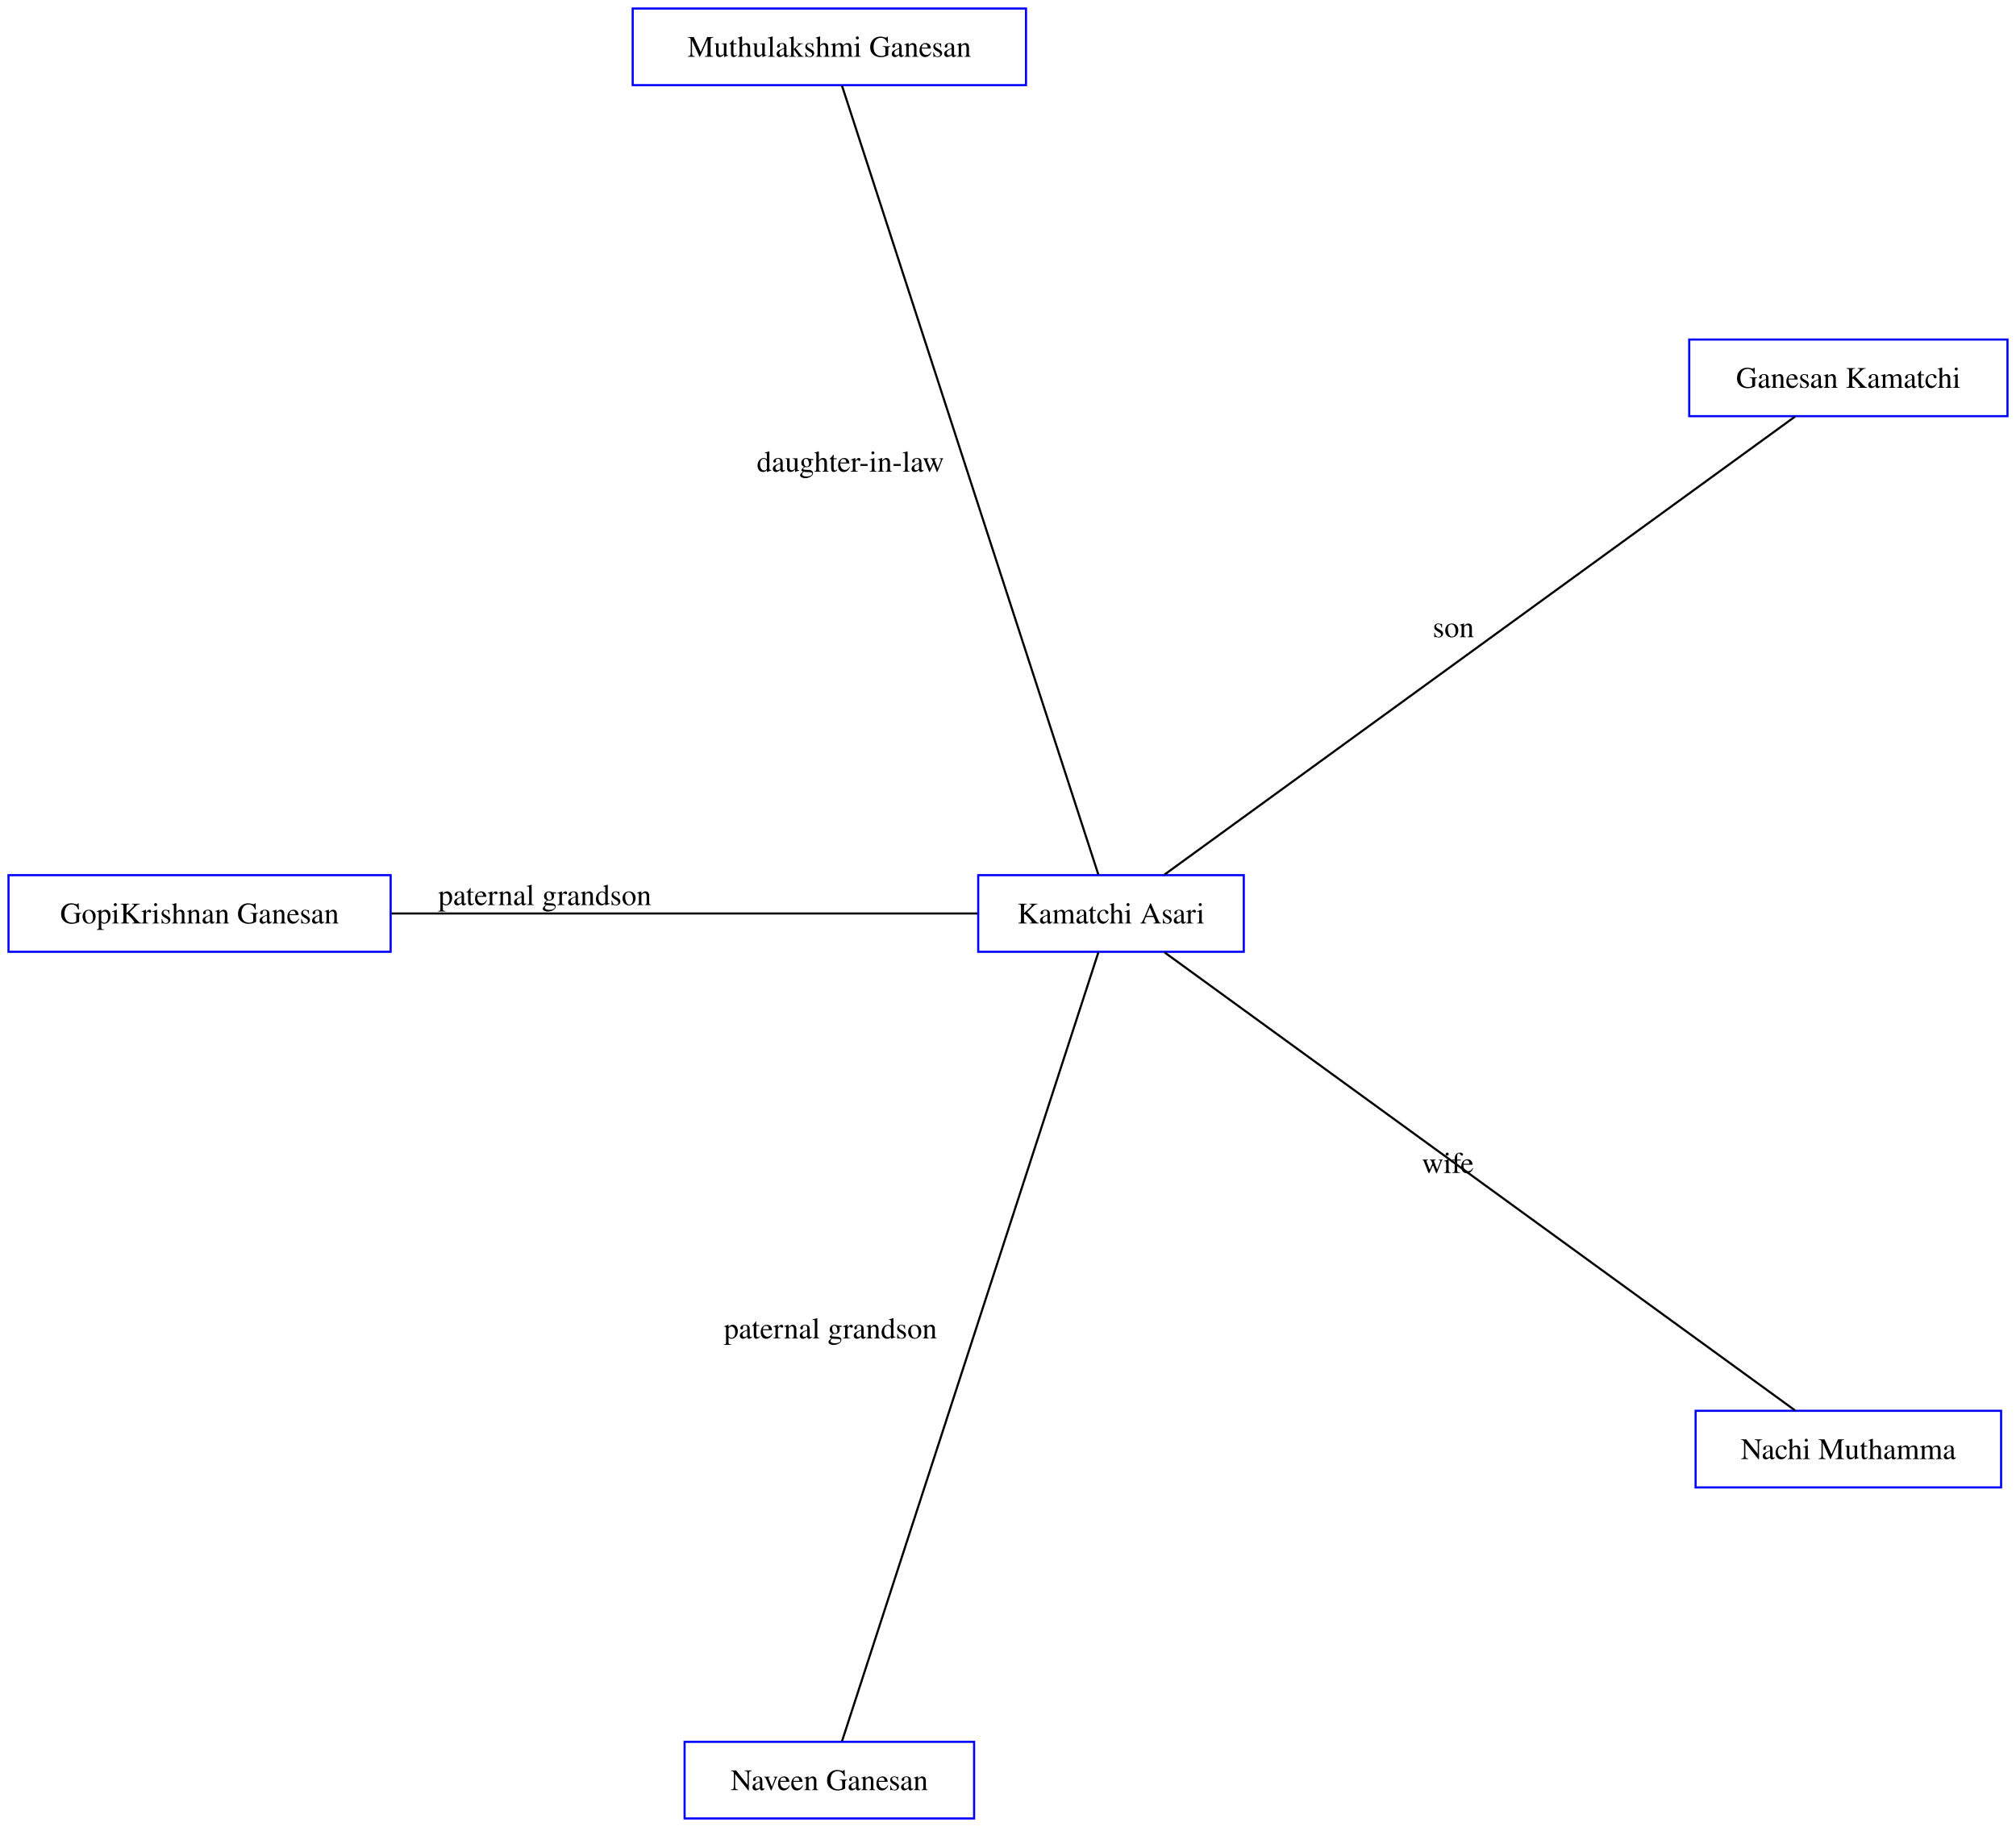
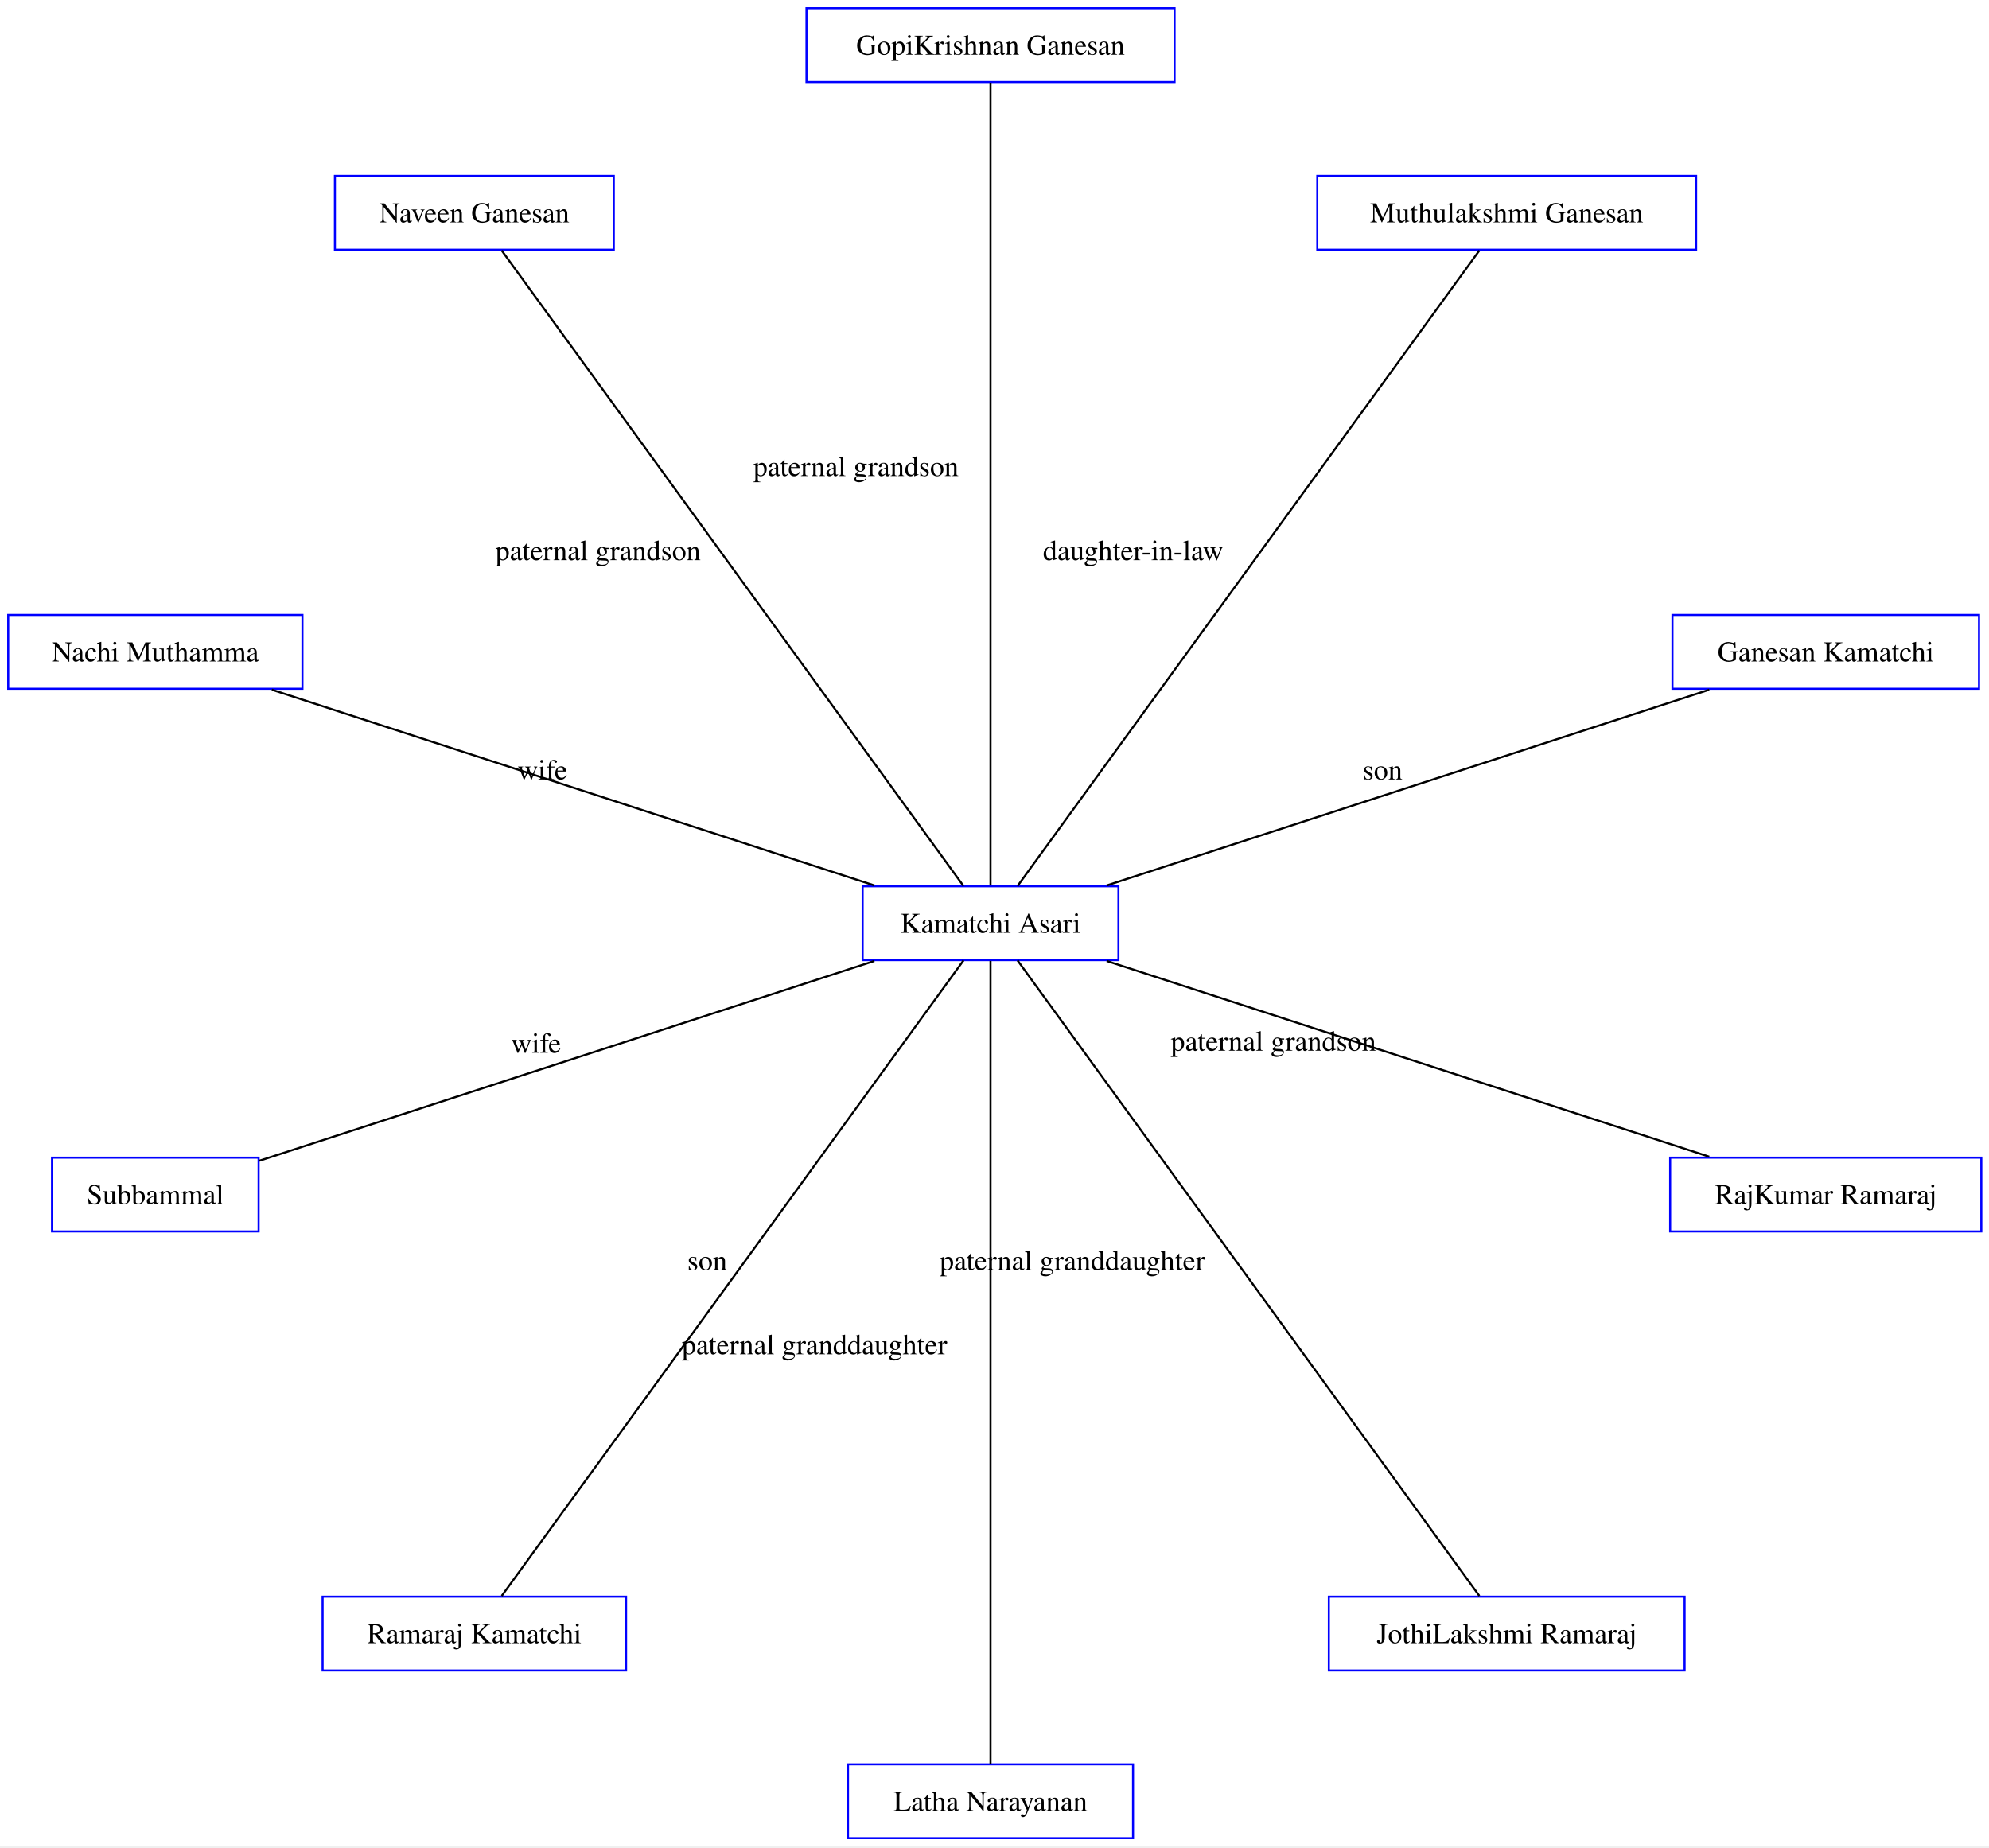
- <svg xmlns="http://www.w3.org/2000/svg" xmlns:xlink="http://www.w3.org/1999/xlink" width="947pt" height="858pt" viewBox="0.00 0.00 947.00 858.00">
-   <g id="graph0" class="graph" transform="scale(1 1) rotate(0) translate(4 854.35)">
-     <polygon fill="white" stroke="none" points="-4,4 -4,-854.35 943,-854.35 943,4 -4,4" />
+ <svg xmlns="http://www.w3.org/2000/svg" xmlns:xlink="http://www.w3.org/1999/xlink" width="970pt" height="901pt" viewBox="0.00 0.00 970.00 901.00">
+   <g id="graph0" class="graph" transform="scale(1 1) rotate(0) translate(4 896.55)">
+     <polygon fill="white" stroke="none" points="-4,4 -4,-896.55 966.25,-896.55 966.25,4 -4,4" />
    <g id="node1" class="node">
      <g id="a_node1">
        <a xlink:href="#P005" xlink:title="Kamatchi Asari">
-           <polygon fill="none" stroke="blue" points="580.26,-443.18 455.51,-443.18 455.51,-407.18 580.26,-407.18 580.26,-443.18" />
-           <text xml:space="preserve" text-anchor="middle" x="517.88" y="-420.5" font-family="Times,serif" font-size="14.00">Kamatchi Asari</text>
+           <polygon fill="none" stroke="blue" points="541.44,-464.28 416.69,-464.28 416.69,-428.28 541.44,-428.28 541.44,-464.28" />
+           <text xml:space="preserve" text-anchor="middle" x="479.06" y="-441.6" font-family="Times,serif" font-size="14.00">Kamatchi Asari</text>
        </a>
      </g>
    </g>
    <g id="node2" class="node">
      <g id="a_node2">
        <a xlink:href="#P001" xlink:title="Ganesan Kamatchi">
-           <polygon fill="none" stroke="blue" points="939,-694.83 789.5,-694.83 789.5,-658.83 939,-658.83 939,-694.83" />
-           <text xml:space="preserve" text-anchor="middle" x="864.25" y="-672.15" font-family="Times,serif" font-size="14.00">Ganesan Kamatchi</text>
+           <polygon fill="none" stroke="blue" points="961.13,-596.62 811.63,-596.62 811.63,-560.62 961.13,-560.62 961.13,-596.62" />
+           <text xml:space="preserve" text-anchor="middle" x="886.38" y="-573.95" font-family="Times,serif" font-size="14.00">Ganesan Kamatchi</text>
        </a>
      </g>
    </g>
    <g id="edge1" class="edge">
-       <path fill="none" stroke="black" d="M543.07,-443.48C607.05,-489.96 775.27,-612.18 839.15,-658.59" />
-       <text xml:space="preserve" text-anchor="middle" x="678.74" y="-554.99" font-family="Times,serif" font-size="14.00">son</text>
+       <path fill="none" stroke="black" d="M535.7,-464.68C613.3,-489.89 751.88,-534.92 829.57,-560.16" />
+       <text xml:space="preserve" text-anchor="middle" x="670.26" y="-516.37" font-family="Times,serif" font-size="14.00">son</text>
    </g>
    <g id="node3" class="node">
      <g id="a_node3">
        <a xlink:href="#P002" xlink:title="Muthulakshmi Ganesan">
-           <polygon fill="none" stroke="blue" points="477.96,-850.35 293.21,-850.35 293.21,-814.35 477.96,-814.35 477.96,-850.35" />
-           <text xml:space="preserve" text-anchor="middle" x="385.58" y="-827.68" font-family="Times,serif" font-size="14.00">Muthulakshmi Ganesan</text>
+           <polygon fill="none" stroke="blue" points="823.17,-810.76 638.42,-810.76 638.42,-774.76 823.17,-774.76 823.17,-810.76" />
+           <text xml:space="preserve" text-anchor="middle" x="730.8" y="-788.08" font-family="Times,serif" font-size="14.00">Muthulakshmi Ganesan</text>
        </a>
      </g>
    </g>
    <g id="edge2" class="edge">
-       <path fill="none" stroke="black" d="M511.94,-443.46C489.97,-511.09 413.45,-746.58 391.51,-814.12" />
-       <text xml:space="preserve" text-anchor="middle" x="395.47" y="-632.74" font-family="Times,serif" font-size="14.00">daughter-in-law</text>
+       <path fill="none" stroke="black" d="M492.24,-464.42C535.64,-524.15 673.8,-714.3 717.45,-774.38" />
+       <text xml:space="preserve" text-anchor="middle" x="548.6" y="-623.35" font-family="Times,serif" font-size="14.00">daughter-in-law</text>
    </g>
    <g id="node4" class="node">
      <g id="a_node4">
        <a xlink:href="#P003" xlink:title="GopiKrishnan Ganesan">
-           <polygon fill="none" stroke="blue" points="179.5,-443.18 0,-443.18 0,-407.18 179.5,-407.18 179.5,-443.18" />
-           <text xml:space="preserve" text-anchor="middle" x="89.75" y="-420.5" font-family="Times,serif" font-size="14.00">GopiKrishnan Ganesan</text>
+           <polygon fill="none" stroke="blue" points="568.81,-892.55 389.31,-892.55 389.31,-856.55 568.81,-856.55 568.81,-892.55" />
+           <text xml:space="preserve" text-anchor="middle" x="479.06" y="-869.88" font-family="Times,serif" font-size="14.00">GopiKrishnan Ganesan</text>
        </a>
      </g>
    </g>
    <g id="edge3" class="edge">
-       <path fill="none" stroke="black" d="M455.17,-425.18C382.59,-425.18 262.48,-425.18 179.9,-425.18" />
-       <text xml:space="preserve" text-anchor="middle" x="251.91" y="-429.13" font-family="Times,serif" font-size="14.00">paternal grandson</text>
+       <path fill="none" stroke="black" d="M479.06,-464.68C479.06,-534.97 479.06,-786.05 479.06,-856.22" />
+       <text xml:space="preserve" text-anchor="middle" x="413.44" y="-664.4" font-family="Times,serif" font-size="14.00">paternal grandson</text>
    </g>
    <g id="node5" class="node">
      <g id="a_node5">
        <a xlink:href="#P004" xlink:title="Naveen Ganesan">
-           <polygon fill="none" stroke="blue" points="453.58,-36 317.58,-36 317.58,0 453.58,0 453.58,-36" />
-           <text xml:space="preserve" text-anchor="middle" x="385.58" y="-13.32" font-family="Times,serif" font-size="14.00">Naveen Ganesan</text>
+           <polygon fill="none" stroke="blue" points="295.33,-810.76 159.33,-810.76 159.33,-774.76 295.33,-774.76 295.33,-810.76" />
+           <text xml:space="preserve" text-anchor="middle" x="227.33" y="-788.08" font-family="Times,serif" font-size="14.00">Naveen Ganesan</text>
        </a>
      </g>
    </g>
    <g id="edge4" class="edge">
-       <path fill="none" stroke="black" d="M511.94,-406.89C489.97,-339.27 413.45,-103.78 391.51,-36.24" />
-       <text xml:space="preserve" text-anchor="middle" x="386.1" y="-225.51" font-family="Times,serif" font-size="14.00">paternal grandson</text>
+       <path fill="none" stroke="black" d="M465.89,-464.42C422.49,-524.15 284.33,-714.3 240.68,-774.38" />
+       <text xml:space="preserve" text-anchor="middle" x="287.66" y="-623.35" font-family="Times,serif" font-size="14.00">paternal grandson</text>
    </g>
    <g id="node6" class="node">
      <g id="a_node6">
        <a xlink:href="#P006" xlink:title="Nachi Muthamma">
-           <polygon fill="none" stroke="blue" points="936,-191.53 792.5,-191.53 792.5,-155.53 936,-155.53 936,-191.53" />
-           <text xml:space="preserve" text-anchor="middle" x="864.25" y="-168.85" font-family="Times,serif" font-size="14.00">Nachi Muthamma</text>
+           <polygon fill="none" stroke="blue" points="143.5,-596.62 0,-596.62 0,-560.62 143.5,-560.62 143.5,-596.62" />
+           <text xml:space="preserve" text-anchor="middle" x="71.75" y="-573.95" font-family="Times,serif" font-size="14.00">Nachi Muthamma</text>
        </a>
      </g>
    </g>
    <g id="edge5" class="edge">
-       <path fill="none" stroke="black" d="M543.07,-406.88C607.05,-360.39 775.27,-238.17 839.15,-191.76" />
-       <text xml:space="preserve" text-anchor="middle" x="676.11" y="-303.27" font-family="Times,serif" font-size="14.00">wife</text>
+       <path fill="none" stroke="black" d="M422.43,-464.68C344.83,-489.89 206.25,-534.92 128.56,-560.16" />
+       <text xml:space="preserve" text-anchor="middle" x="260.49" y="-516.37" font-family="Times,serif" font-size="14.00">wife</text>
+     </g>
+     <g id="node7" class="node">
+       <g id="a_node7">
+         <a xlink:href="#P007" xlink:title="Subbammal">
+           <polygon fill="none" stroke="blue" points="122.12,-331.93 21.37,-331.93 21.37,-295.93 122.12,-295.93 122.12,-331.93" />
+           <text xml:space="preserve" text-anchor="middle" x="71.75" y="-309.26" font-family="Times,serif" font-size="14.00">Subbammal</text>
+         </a>
+       </g>
+     </g>
+     <g id="edge6" class="edge">
+       <path fill="none" stroke="black" d="M422.43,-427.87C342.75,-401.99 198.79,-355.21 122.46,-330.41" />
+       <text xml:space="preserve" text-anchor="middle" x="257.44" y="-383.09" font-family="Times,serif" font-size="14.00">wife</text>
+     </g>
+     <g id="node8" class="node">
+       <g id="a_node8">
+         <a xlink:href="#P008" xlink:title="Ramaraj Kamatchi">
+           <polygon fill="none" stroke="blue" points="301.33,-117.79 153.33,-117.79 153.33,-81.79 301.33,-81.79 301.33,-117.79" />
+           <text xml:space="preserve" text-anchor="middle" x="227.33" y="-95.12" font-family="Times,serif" font-size="14.00">Ramaraj Kamatchi</text>
+         </a>
+       </g>
+     </g>
+     <g id="edge7" class="edge">
+       <path fill="none" stroke="black" d="M465.89,-428.14C422.49,-368.4 284.33,-178.25 240.68,-118.17" />
+       <text xml:space="preserve" text-anchor="middle" x="340.91" y="-277.1" font-family="Times,serif" font-size="14.00">son</text>
+     </g>
+     <g id="node9" class="node">
+       <g id="a_node9">
+         <a xlink:href="#P010" xlink:title="Latha Narayanan">
+           <polygon fill="none" stroke="blue" points="548.56,-36 409.56,-36 409.56,0 548.56,0 548.56,-36" />
+           <text xml:space="preserve" text-anchor="middle" x="479.06" y="-13.32" font-family="Times,serif" font-size="14.00">Latha Narayanan</text>
+         </a>
+       </g>
+     </g>
+     <g id="edge8" class="edge">
+       <path fill="none" stroke="black" d="M479.06,-427.87C479.06,-357.59 479.06,-106.5 479.06,-36.33" />
+       <text xml:space="preserve" text-anchor="middle" x="393.19" y="-236.05" font-family="Times,serif" font-size="14.00">paternal granddaughter</text>
+     </g>
+     <g id="node10" class="node">
+       <g id="a_node10">
+         <a xlink:href="#P011" xlink:title="JothiLakshmi Ramaraj">
+           <polygon fill="none" stroke="blue" points="817.55,-117.79 644.05,-117.79 644.05,-81.79 817.55,-81.79 817.55,-117.79" />
+           <text xml:space="preserve" text-anchor="middle" x="730.8" y="-95.12" font-family="Times,serif" font-size="14.00">JothiLakshmi Ramaraj</text>
+         </a>
+       </g>
+     </g>
+     <g id="edge9" class="edge">
+       <path fill="none" stroke="black" d="M492.24,-428.14C535.64,-368.4 673.8,-178.25 717.45,-118.17" />
+       <text xml:space="preserve" text-anchor="middle" x="518.97" y="-277.1" font-family="Times,serif" font-size="14.00">paternal granddaughter</text>
+     </g>
+     <g id="node11" class="node">
+       <g id="a_node11">
+         <a xlink:href="#P012" xlink:title="RajKumar Ramaraj">
+           <polygon fill="none" stroke="blue" points="962.25,-331.93 810.5,-331.93 810.5,-295.93 962.25,-295.93 962.25,-331.93" />
+           <text xml:space="preserve" text-anchor="middle" x="886.38" y="-309.26" font-family="Times,serif" font-size="14.00">RajKumar Ramaraj</text>
+         </a>
+       </g>
+     </g>
+     <g id="edge10" class="edge">
+       <path fill="none" stroke="black" d="M535.7,-427.87C613.3,-402.66 751.88,-357.63 829.57,-332.39" />
+       <text xml:space="preserve" text-anchor="middle" x="617.01" y="-384.08" font-family="Times,serif" font-size="14.00">paternal grandson</text>
    </g>
  </g>
</svg>
